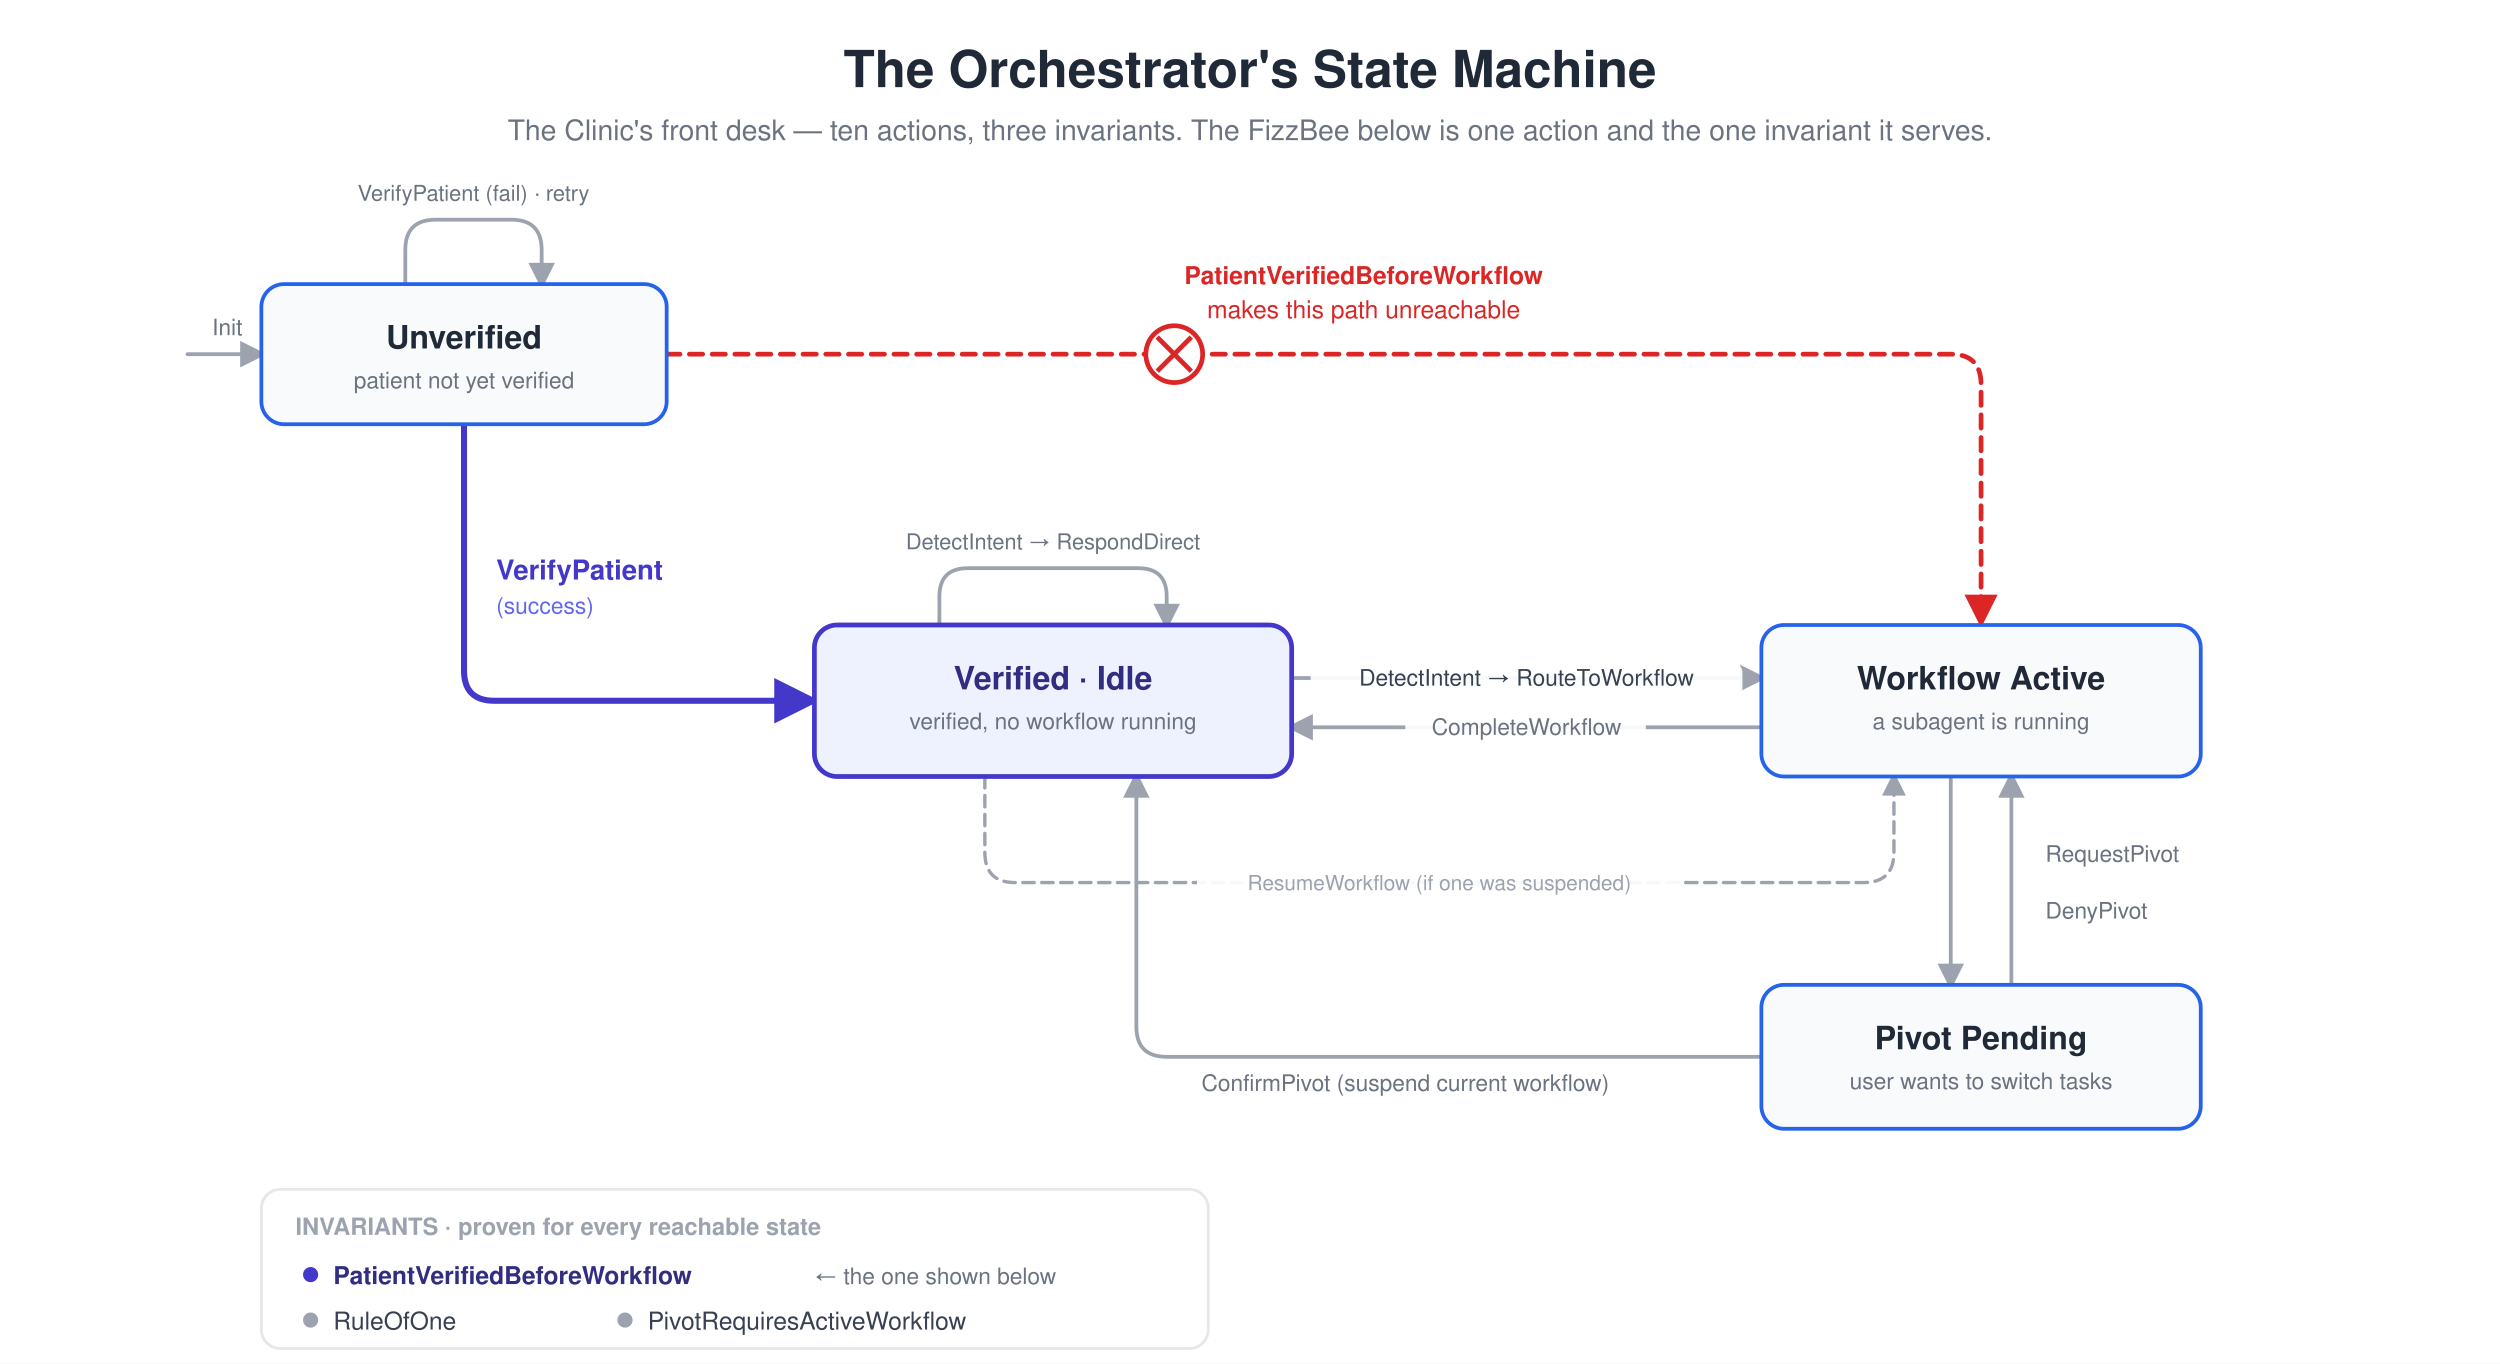
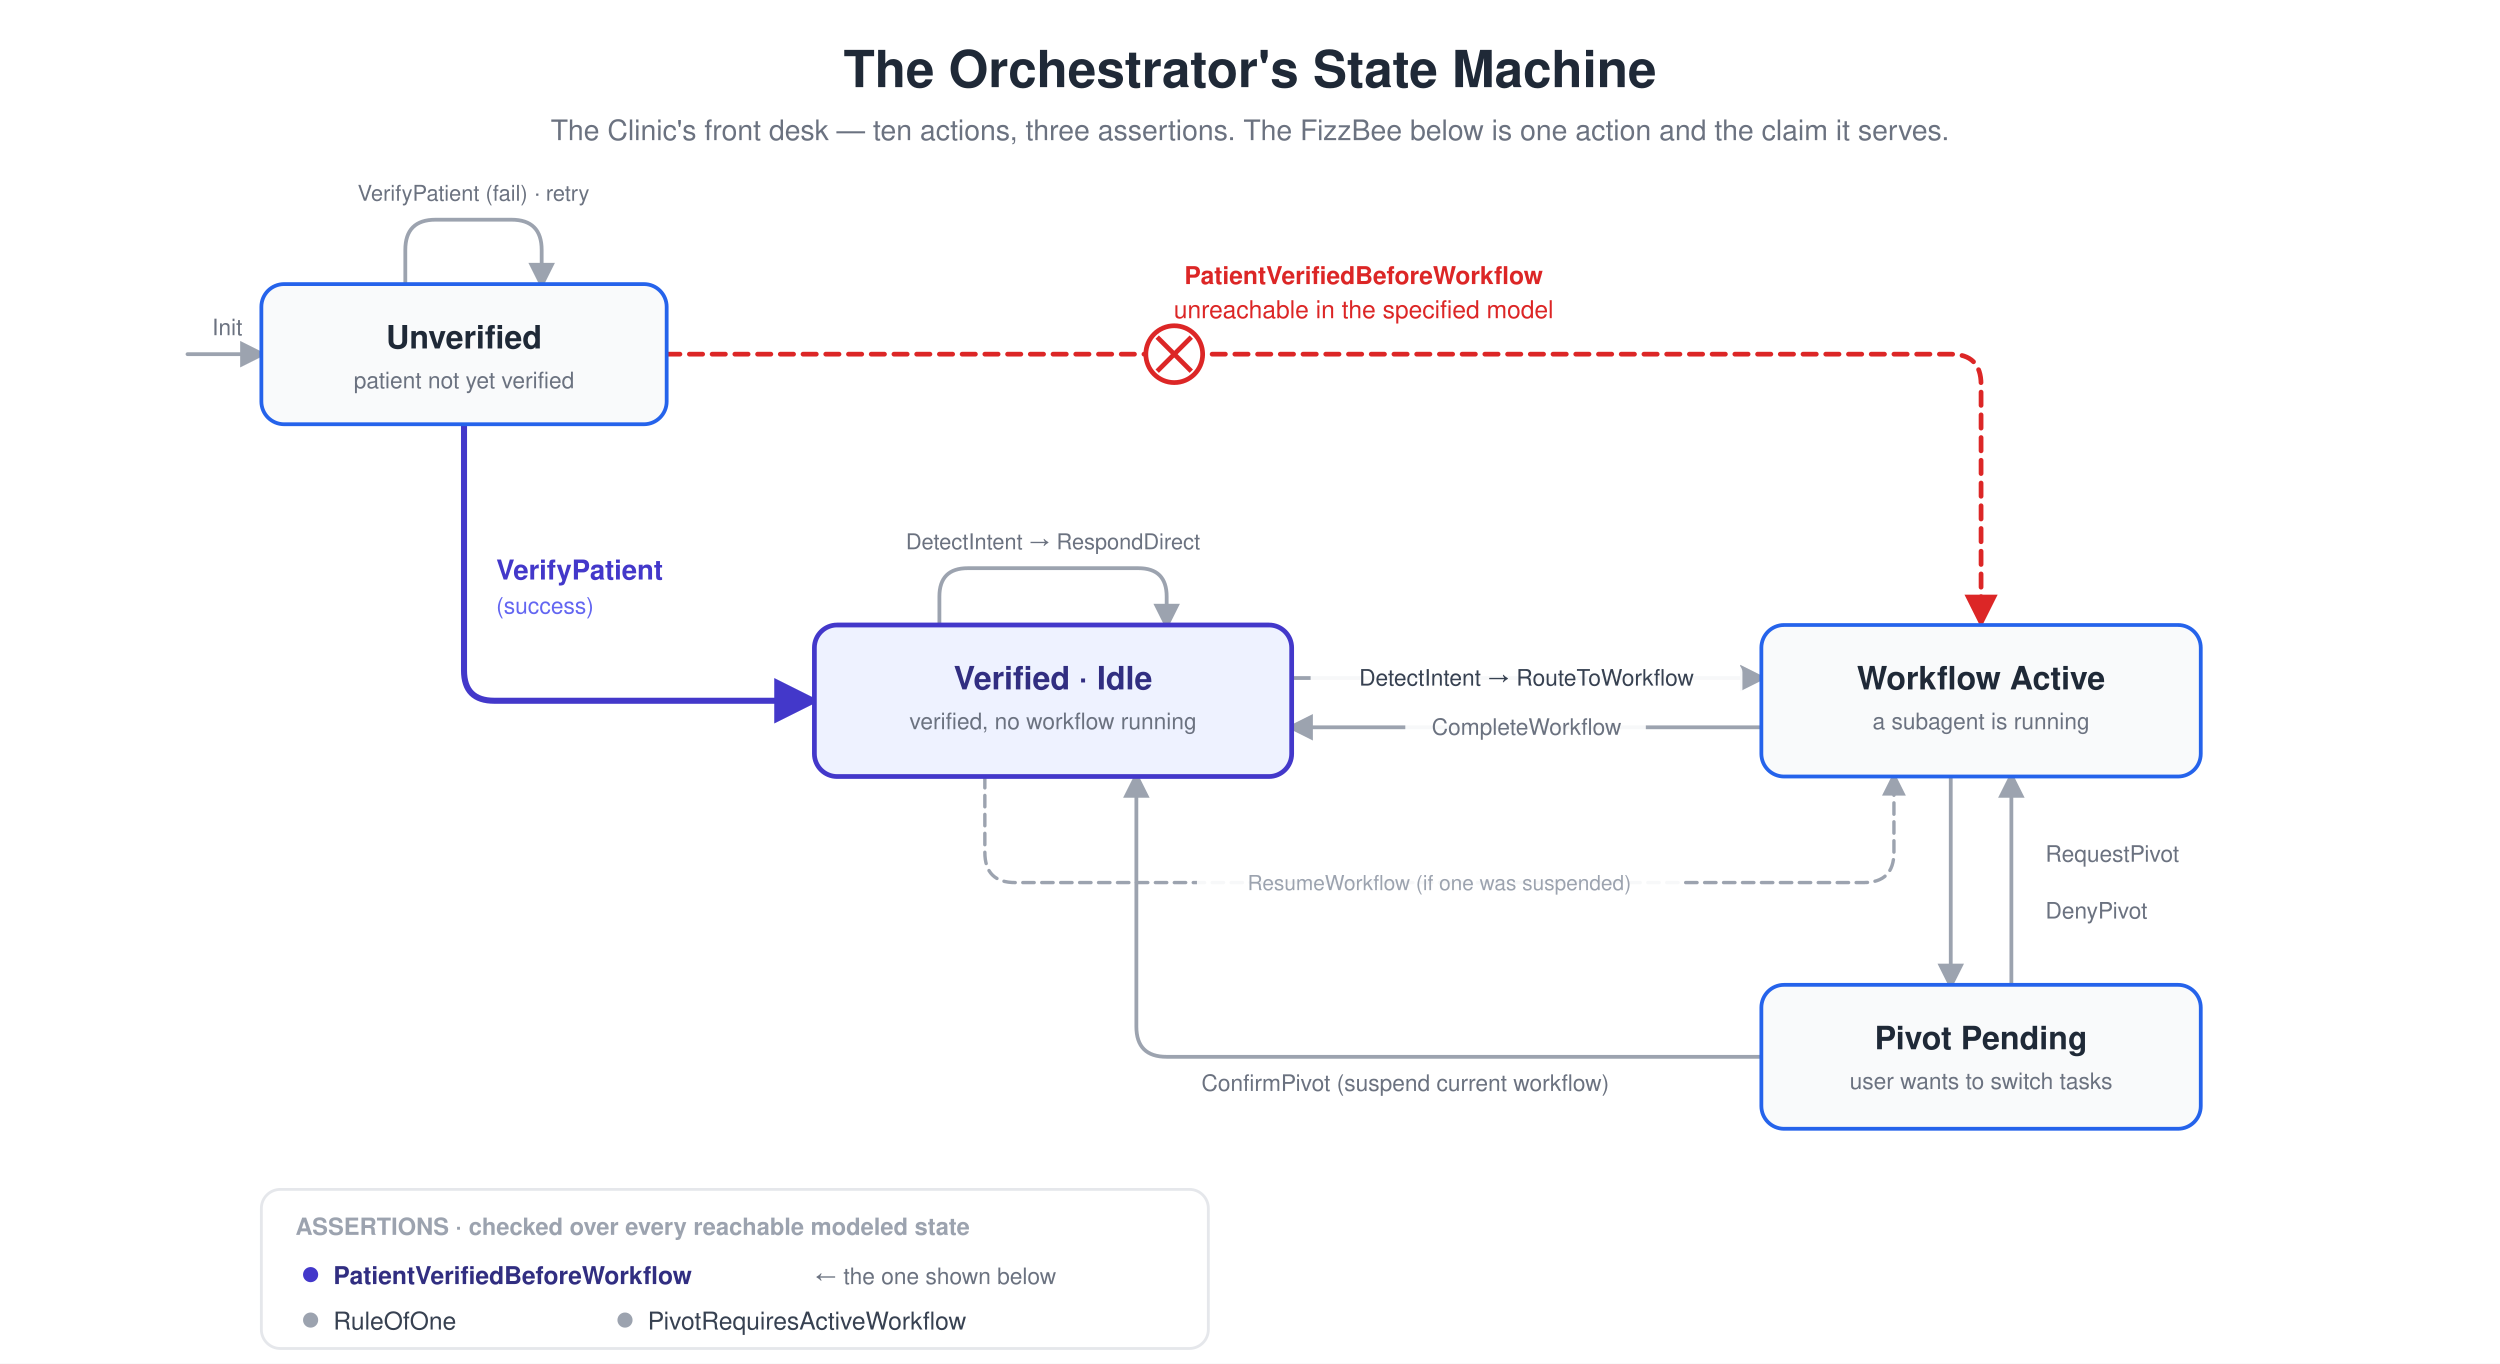
<svg xmlns="http://www.w3.org/2000/svg" viewBox="0 0 1320 720" font-family="Helvetica, Arial, sans-serif">
  <rect x="0" y="0" width="1320" height="720" fill="#ffffff" />
  <text x="660" y="46" text-anchor="middle" font-size="27" font-weight="700" fill="#1f2937">The Orchestrator's State Machine</text>
-   <text x="660" y="74" text-anchor="middle" font-size="15" fill="#6b7280">The Clinic's front desk — ten actions, three invariants. The FizzBee below is one action and the one invariant it serves.</text>
+   <text x="660" y="74" text-anchor="middle" font-size="15" fill="#6b7280">The Clinic's front desk — ten actions, three assertions. The FizzBee below is one action and the claim it serves.</text>
  <defs>
    <marker id="arr" viewBox="0 0 10 10" refX="8" refY="5" markerWidth="7" markerHeight="7" orient="auto-start-reverse">
      <path d="M0 0 L10 5 L0 10 z" fill="#9ca3af" />
    </marker>
    <marker id="arrhi" viewBox="0 0 10 10" refX="8" refY="5" markerWidth="7.5" markerHeight="7.5" orient="auto-start-reverse">
      <path d="M0 0 L10 5 L0 10 z" fill="#4338ca" />
    </marker>
    <marker id="arrred" viewBox="0 0 10 10" refX="8" refY="5" markerWidth="7" markerHeight="7" orient="auto-start-reverse">
      <path d="M0 0 L10 5 L0 10 z" fill="#dc2626" />
    </marker>
  </defs>
  <path d="M 352.0 187.0 L 1030.0 187.0 Q 1046.0 187.0 1046.0 203.0 L 1046.0 328.0" fill="none" stroke="#dc2626" stroke-width="2.5" stroke-linecap="round" stroke-dasharray="7 5" marker-end="url(#arrred)" />
  <circle cx="620" cy="187" r="15" fill="#ffffff" stroke="#dc2626" stroke-width="2.5" />
  <line x1="611" y1="178" x2="629" y2="196" stroke="#dc2626" stroke-width="2.5" />
  <line x1="629" y1="178" x2="611" y2="196" stroke="#dc2626" stroke-width="2.5" />
  <text x="720" y="150" text-anchor="middle" font-size="13" font-weight="700" fill="#dc2626">PatientVerifiedBeforeWorkflow</text>
-   <text x="720" y="168" text-anchor="middle" font-size="13" fill="#dc2626">makes this path unreachable</text>
+   <text x="720" y="168" text-anchor="middle" font-size="13" fill="#dc2626">unreachable in the specified model</text>
  <path d="M 99.0 187.0 L 138.0 187.0" fill="none" stroke="#9ca3af" stroke-width="2" stroke-linecap="round" marker-end="url(#arr)" />
  <text x="112" y="177" text-anchor="start" font-size="12" fill="#6b7280">Init</text>
  <path d="M 214.0 150.0 L 214.0 132.0 Q 214.0 116.0 230.0 116.0 L 270.0 116.0 Q 286.0 116.0 286.0 132.0 L 286.0 150.0" fill="none" stroke="#9ca3af" stroke-width="2" stroke-linecap="round" marker-end="url(#arr)" />
  <text x="250" y="106" text-anchor="middle" font-size="11.5" fill="#6b7280">VerifyPatient (fail) · retry</text>
  <path d="M 245.0 224.0 L 245.0 354.0 Q 245.0 370.0 261.0 370.0 L 428.0 370.0" fill="none" stroke="#4338ca" stroke-width="3.2" stroke-linecap="round" marker-end="url(#arrhi)" />
  <text x="262" y="306" text-anchor="start" font-size="14.5" font-weight="700" fill="#4338ca">VerifyPatient</text>
  <text x="262" y="324" text-anchor="start" font-size="12" fill="#6366f1">(success)</text>
  <path d="M 496.0 330.0 L 496.0 315.0 Q 496.0 300.0 511.0 300.0 L 601.0 300.0 Q 616.0 300.0 616.0 315.0 L 616.0 330.0" fill="none" stroke="#9ca3af" stroke-width="2" stroke-linecap="round" marker-end="url(#arr)" />
  <text x="556" y="290" text-anchor="middle" font-size="11.5" fill="#6b7280">DetectIntent → RespondDirect</text>
  <path d="M 682.0 358.0 L 930.0 358.0" fill="none" stroke="#9ca3af" stroke-width="2" stroke-linecap="round" marker-end="url(#arr)" />
  <rect x="692" y="350" width="228" height="20" rx="5" fill="#ffffff" opacity="0.92" />
  <text x="806" y="362" text-anchor="middle" font-size="12" fill="#374151">DetectIntent → RouteToWorkflow</text>
  <path d="M 930.0 384.0 L 682.0 384.0" fill="none" stroke="#9ca3af" stroke-width="2" stroke-linecap="round" marker-end="url(#arr)" />
  <rect x="742" y="376" width="127" height="20" rx="5" fill="#ffffff" opacity="0.92" />
  <text x="806" y="388" text-anchor="middle" font-size="12" fill="#6b7280">CompleteWorkflow</text>
  <path d="M 520.0 410.0 L 520.0 450.0 Q 520.0 466.0 536.0 466.0 L 984.0 466.0 Q 1000.0 466.0 1000.0 450.0 L 1000.0 410.0" fill="none" stroke="#9ca3af" stroke-width="1.8" stroke-linecap="round" stroke-dasharray="6 4" marker-end="url(#arr)" />
  <rect x="632" y="459" width="256" height="19" rx="5" fill="#ffffff" opacity="0.92" />
  <text x="760" y="470" text-anchor="middle" font-size="11" fill="#9ca3af">ResumeWorkflow (if one was suspended)</text>
  <path d="M 1030.0 410.0 L 1030.0 520.0" fill="none" stroke="#9ca3af" stroke-width="2" stroke-linecap="round" marker-end="url(#arr)" />
  <path d="M 1062.0 520.0 L 1062.0 410.0" fill="none" stroke="#9ca3af" stroke-width="2" stroke-linecap="round" marker-end="url(#arr)" />
  <text x="1080" y="455" text-anchor="start" font-size="12" fill="#6b7280">RequestPivot</text>
  <text x="1080" y="485" text-anchor="start" font-size="12" fill="#6b7280">DenyPivot</text>
  <path d="M 930.0 558.0 L 616.0 558.0 Q 600.0 558.0 600.0 542.0 L 600.0 410.0" fill="none" stroke="#9ca3af" stroke-width="2" stroke-linecap="round" marker-end="url(#arr)" />
  <text x="742" y="576" text-anchor="middle" font-size="12" fill="#6b7280">ConfirmPivot (suspend current workflow)</text>
  <rect x="138" y="150" width="214" height="74" rx="12" fill="#f9fafb" stroke="#2563eb" stroke-width="2" />
  <text x="245.0" y="184" text-anchor="middle" font-size="17" font-weight="700" fill="#1f2937">Unverified</text>
  <text x="245.0" y="205" text-anchor="middle" font-size="12" fill="#6b7280">patient not yet verified</text>
  <rect x="430" y="330" width="252" height="80" rx="12" fill="#eef2ff" stroke="#4338ca" stroke-width="2.5" />
  <text x="556.0" y="364" text-anchor="middle" font-size="17" font-weight="700" fill="#312e81">Verified · Idle</text>
  <text x="556.0" y="385" text-anchor="middle" font-size="12" fill="#6b7280">verified, no workflow running</text>
  <rect x="930" y="330" width="232" height="80" rx="12" fill="#f9fafb" stroke="#2563eb" stroke-width="2" />
  <text x="1046.0" y="364" text-anchor="middle" font-size="17" font-weight="700" fill="#1f2937">Workflow Active</text>
  <text x="1046.0" y="385" text-anchor="middle" font-size="12" fill="#6b7280">a subagent is running</text>
  <rect x="930" y="520" width="232" height="76" rx="12" fill="#f9fafb" stroke="#2563eb" stroke-width="2" />
  <text x="1046.0" y="554" text-anchor="middle" font-size="17" font-weight="700" fill="#1f2937">Pivot Pending</text>
  <text x="1046.0" y="575" text-anchor="middle" font-size="12" fill="#6b7280">user wants to switch tasks</text>
  <rect x="138" y="628" width="500" height="84" rx="10" fill="#ffffff" stroke="#e5e7eb" stroke-width="1.5" />
-   <text x="156" y="652" text-anchor="start" font-size="12.5" font-weight="700" fill="#9ca3af">INVARIANTS · proven for every reachable state</text>
+   <text x="156" y="652" text-anchor="start" font-size="12.5" font-weight="700" fill="#9ca3af">ASSERTIONS · checked over every reachable modeled state</text>
  <circle cx="164" cy="673" r="4" fill="#4338ca" />
  <text x="176" y="678" text-anchor="start" font-size="13" font-weight="700" fill="#312e81">PatientVerifiedBeforeWorkflow</text>
  <text x="430" y="678" text-anchor="start" font-size="12" fill="#6b7280">← the one shown below</text>
  <circle cx="164" cy="697" r="4" fill="#9ca3af" />
  <text x="176" y="702" text-anchor="start" font-size="13" fill="#374151">RuleOfOne</text>
  <circle cx="330" cy="697" r="4" fill="#9ca3af" />
  <text x="342" y="702" text-anchor="start" font-size="13" fill="#374151">PivotRequiresActiveWorkflow</text>
</svg>
